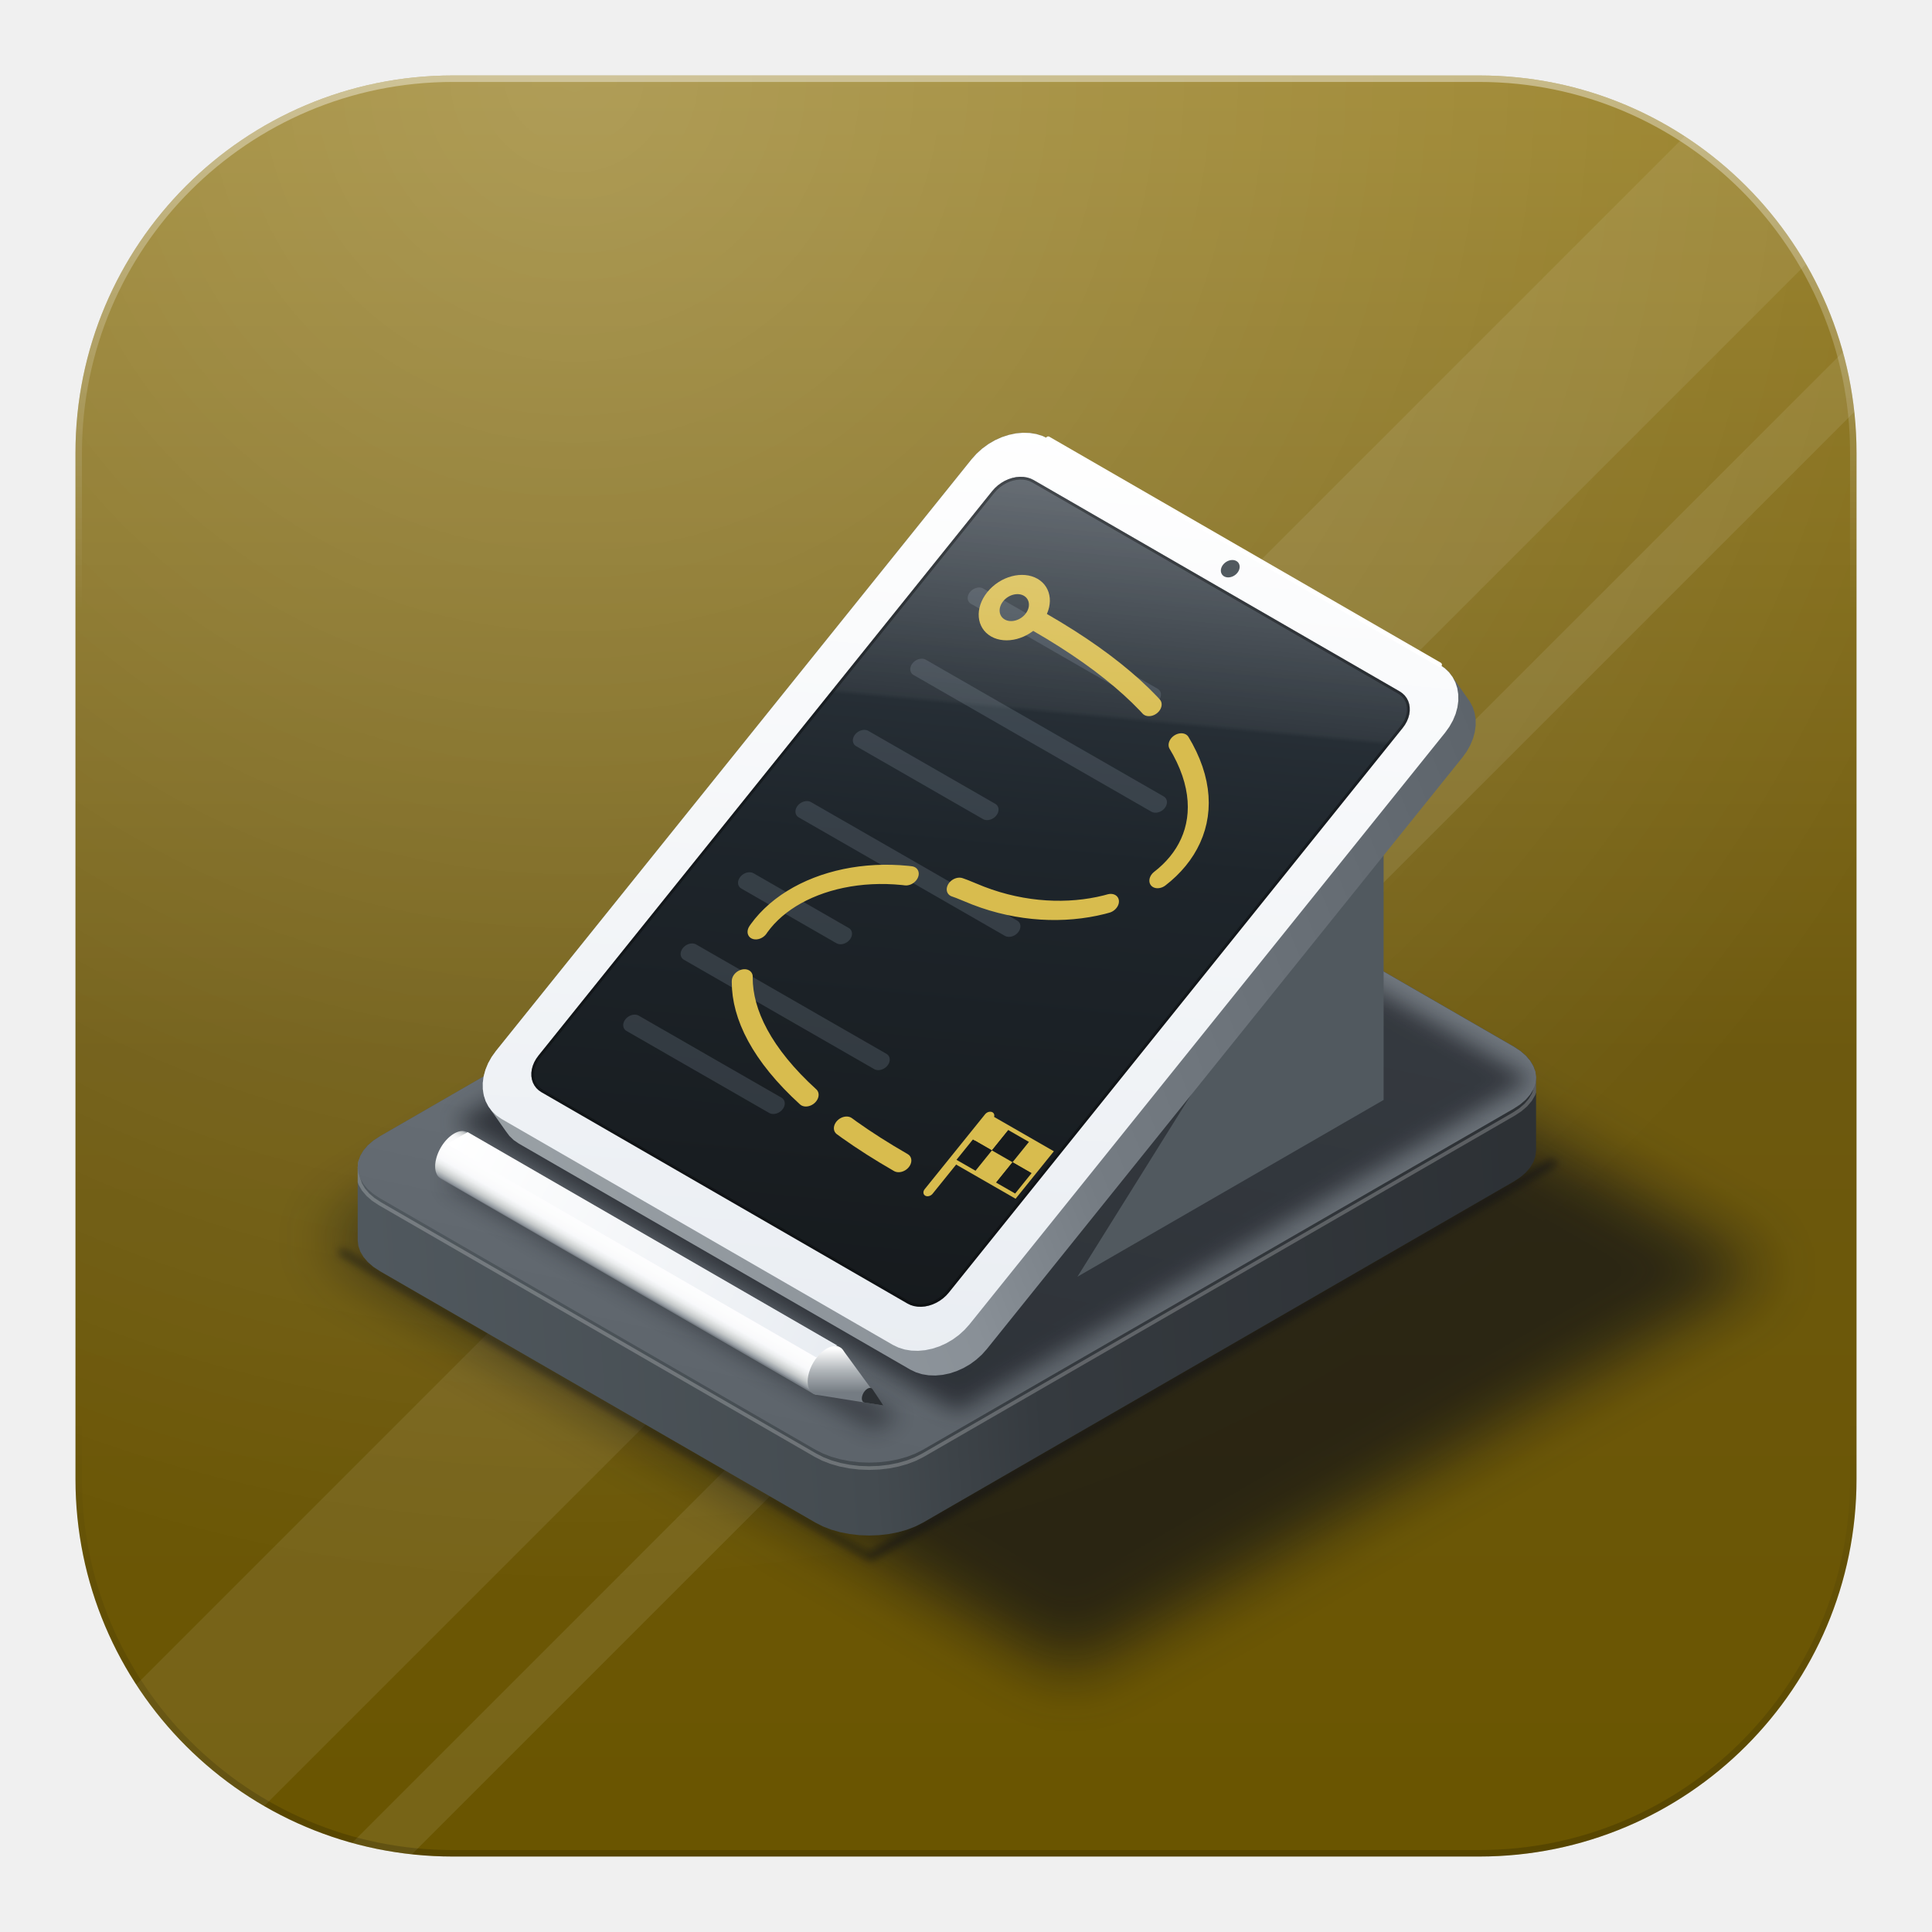
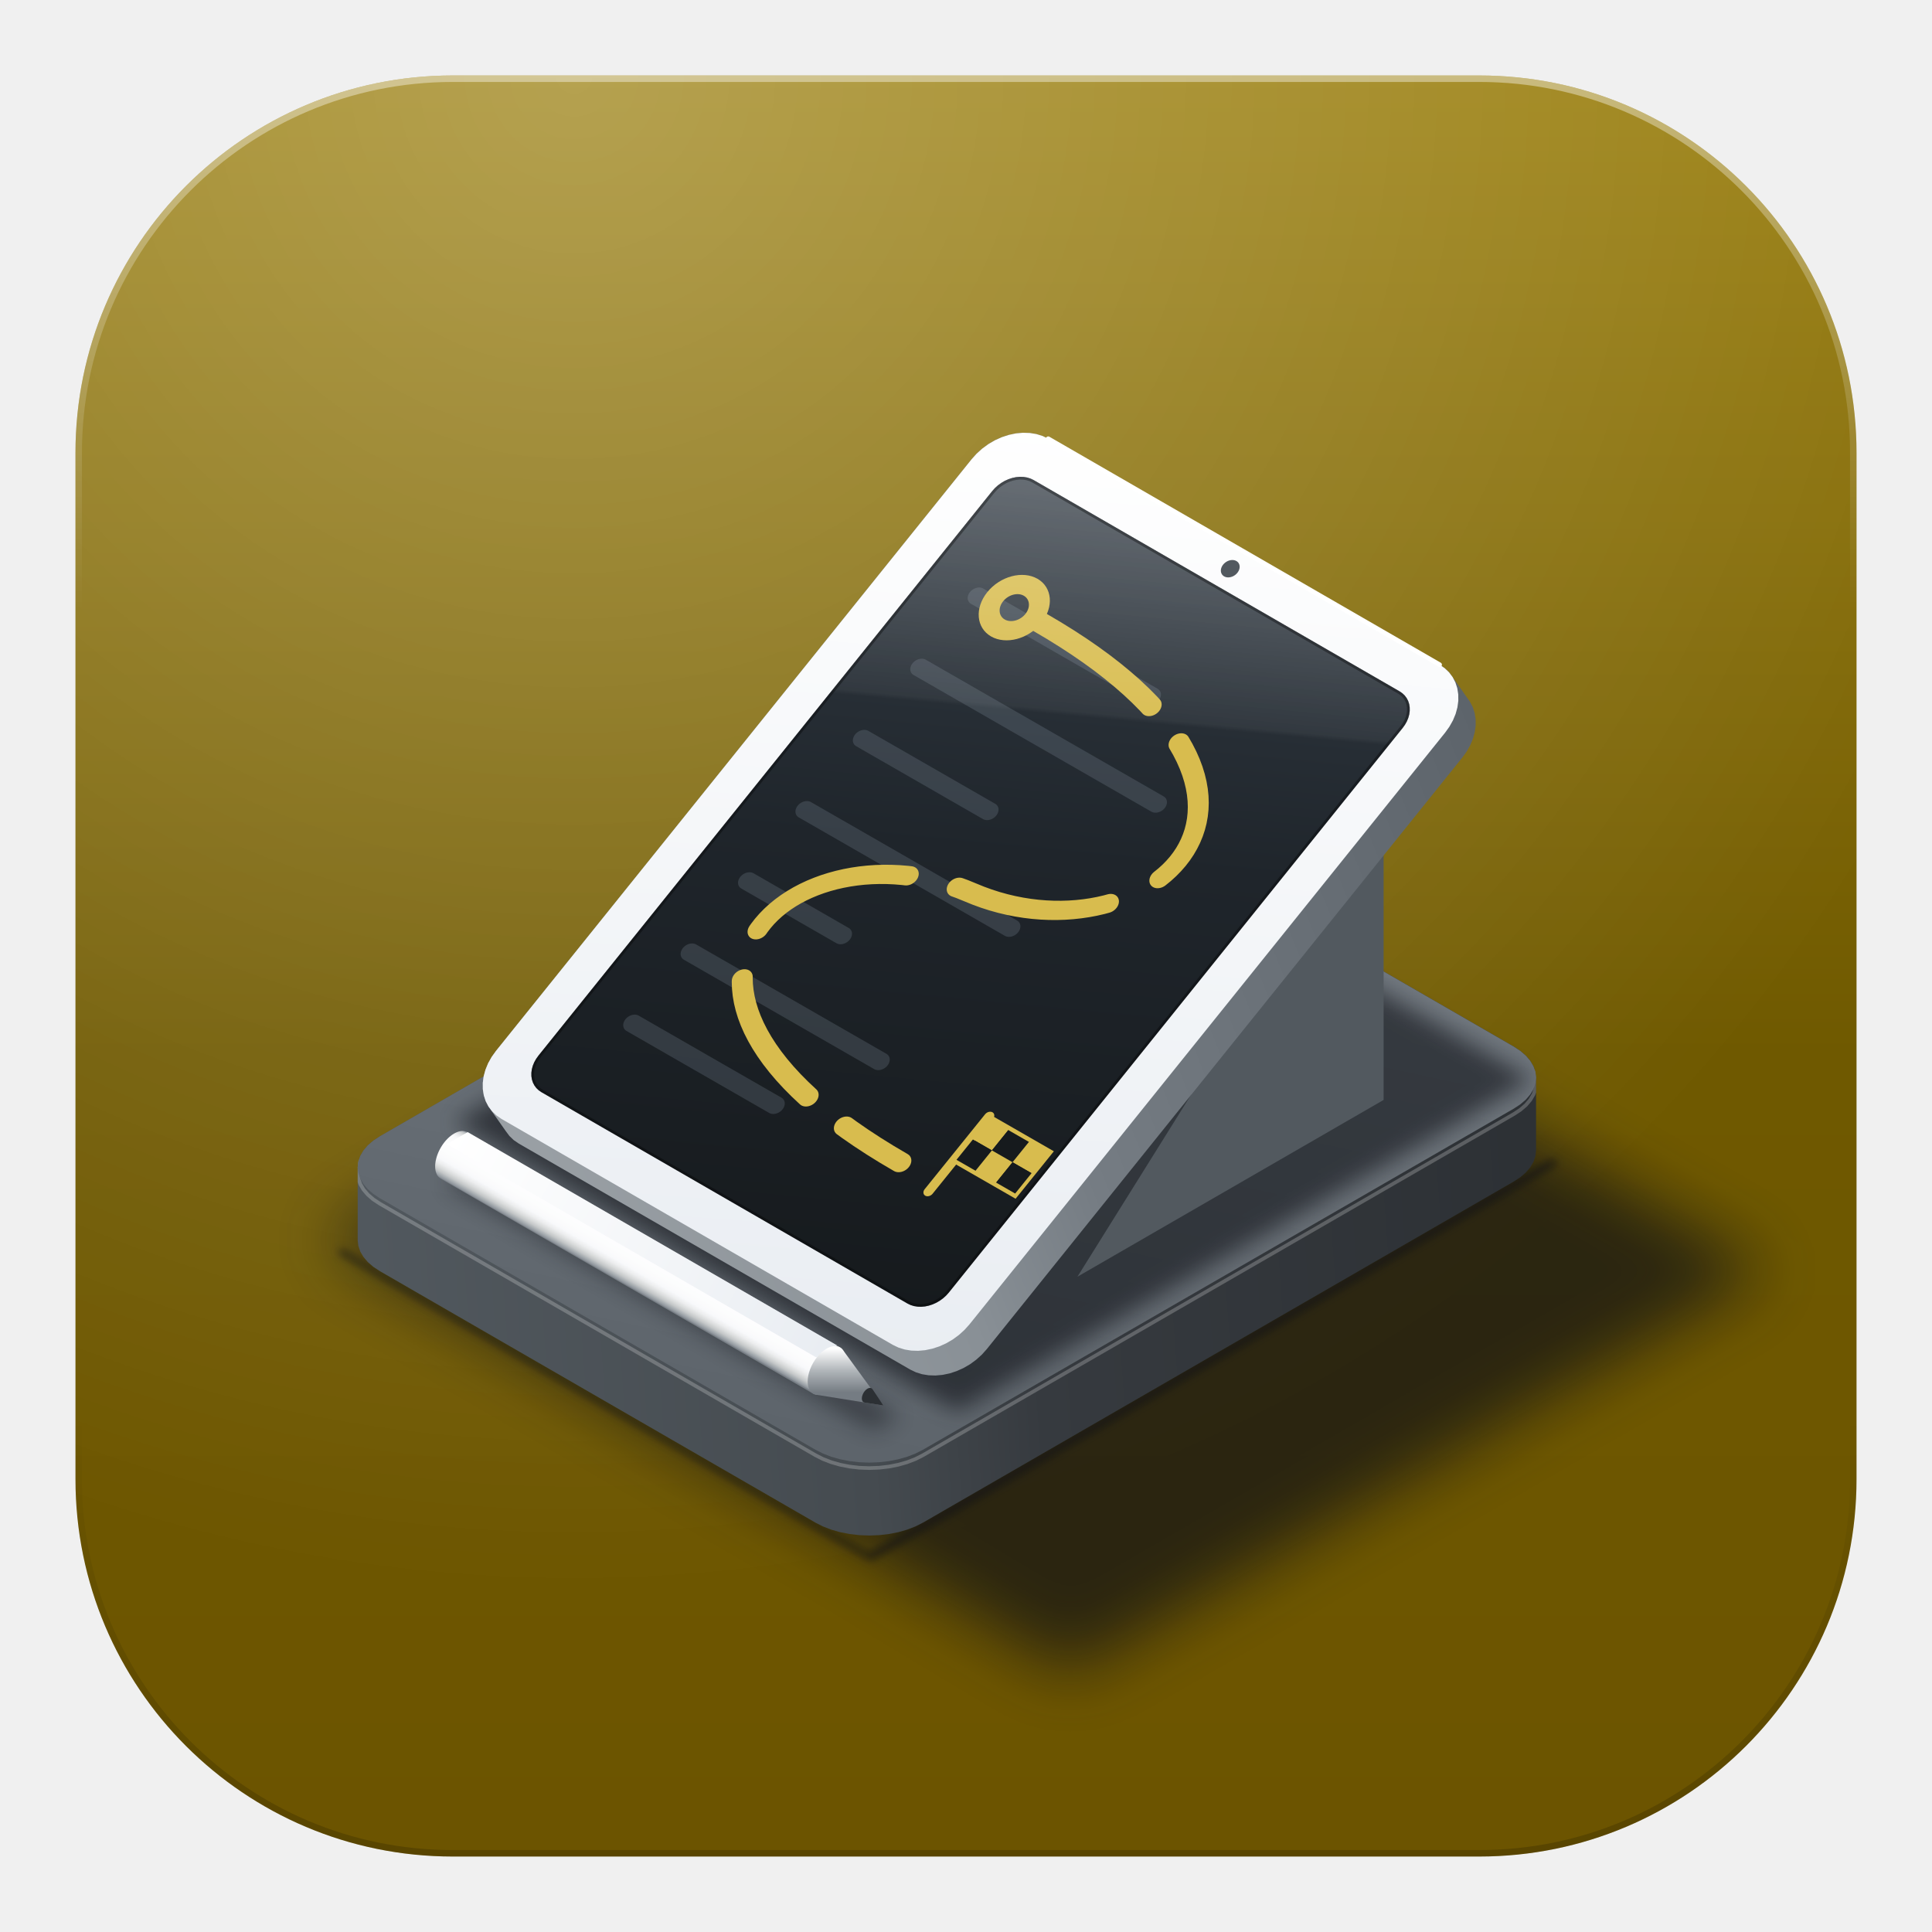
<svg xmlns="http://www.w3.org/2000/svg" width="1024" height="1024" viewBox="0 0 1024 1024">
  <defs>
    <linearGradient id="pacenotes-full-windows-bg" x1="0" y1="40" x2="0" y2="984" gradientUnits="userSpaceOnUse">
-       <stop offset="0" stop-color="#9A8228" />
-       <stop offset="0.55" stop-color="#6D590F" />
-       <stop offset="1" stop-color="#6A5500" />
+       <stop offset="0" stop-color="#9C8112" />
+       <stop offset="0.55" stop-color="#6F5900" />
+       <stop offset="1" stop-color="#6C5400" />
    </linearGradient>
    <radialGradient id="pacenotes-full-windows-sheen" cx="304.32" cy="40" r="802.4" gradientUnits="userSpaceOnUse">
-       <stop offset="0" stop-color="#FFFFFF" stop-opacity="0.22" />
+       <stop offset="0" stop-color="#FFFFFF" stop-opacity="0.26" />
      <stop offset="1" stop-color="#FFFFFF" stop-opacity="0" />
    </radialGradient>
    <linearGradient id="pacenotes-full-windows-edge" x1="0" y1="40" x2="0" y2="984" gradientUnits="userSpaceOnUse">
      <stop offset="0" stop-color="#FFFFFF" stop-opacity="0.4" />
      <stop offset="0.3" stop-color="#FFFFFF" stop-opacity="0" />
      <stop offset="0.75" stop-color="#000000" stop-opacity="0" />
      <stop offset="1" stop-color="#000000" stop-opacity="0.18" />
    </linearGradient>
    <clipPath id="pacenotes-full-windows-clip">
      <path d="M240 40H784A200 200 0 0 1 984 240V784A200 200 0 0 1 784 984H240A200 200 0 0 1 40 784V240A200 200 0 0 1 240 40Z" />
    </clipPath>
    <filter id="pacenotes-full-windows-gs" x="-20%" y="-20%" width="140%" height="140%">
-       <feDropShadow dx="0" dy="11.46" stdDeviation="13.75" flood-color="#302501" flood-opacity="0.32" />
+       <feDropShadow dx="0" dy="11.46" stdDeviation="13.75" flood-color="#312500" flood-opacity="0.32" />
    </filter>
    <linearGradient id="pacenotes-full-windows-tbside" gradientUnits="userSpaceOnUse" x1="-83.14" y1="-14" x2="597.91" y2="-63.21">
-       <stop offset="0" stop-color="#51595F" />
-       <stop offset="0.42" stop-color="#444B50" />
-       <stop offset="0.56" stop-color="#353A3F" />
+       <stop offset="0" stop-color="#52595F" />
+       <stop offset="0.42" stop-color="#454B50" />
+       <stop offset="0.56" stop-color="#363A3F" />
      <stop offset="1" stop-color="#2C3034" />
    </linearGradient>
    <linearGradient id="pacenotes-full-windows-tbtop" gradientUnits="userSpaceOnUse" x1="300" y1="-235.21" x2="214.77" y2="158">
      <stop offset="0" stop-color="#757C83" />
      <stop offset="1" stop-color="#5C636A" />
    </linearGradient>
    <clipPath id="pacenotes-full-windows-tbt">
      <path d="M185.33 141L189.42 143.07L193.95 144.82L198.84 146.21L204 147.22L209.34 147.84L214.77 148.04L220.21 147.84L225.55 147.22L230.71 146.21L235.59 144.82L240.12 143.07L244.22 141L568.47 -46.21L572.06 -48.57L575.09 -51.18L577.49 -54L579.25 -56.98L580.31 -60.07L580.66 -63.21L580.31 -66.34L579.25 -69.43L577.49 -72.41L575.09 -75.23L572.06 -77.84L568.47 -80.21L329.44 -218.21L325.35 -220.28L320.82 -222.03L315.94 -223.42L310.78 -224.43L305.44 -225.04L300 -225.25L294.56 -225.04L289.22 -224.43L284.06 -223.42L279.18 -222.03L274.65 -220.28L270.56 -218.21L-53.69 -31L-57.28 -28.64L-60.31 -26.02L-62.72 -23.2L-64.47 -20.22L-65.53 -17.14L-65.89 -14L-65.53 -10.86L-64.47 -7.78L-62.72 -4.8L-60.31 -1.98L-57.28 0.64L-53.69 3Z" />
    </clipPath>
    <clipPath id="pacenotes-full-windows-tbs">
      <path d="M-65.89 -14L-65.53 -17.14L-64.47 -20.22L-62.72 -23.2L-60.31 -26.02L-57.28 -28.64L-53.69 -31L270.56 -218.21L274.65 -220.28L279.18 -222.03L284.06 -223.42L289.22 -224.43L294.56 -225.04L300 -225.25L305.44 -225.04L310.78 -224.43L315.94 -223.42L320.82 -222.03L325.35 -220.28L329.44 -218.21L568.47 -80.21L572.06 -77.84L575.09 -75.23L577.49 -72.41L579.25 -69.43L580.31 -66.34L580.66 -63.21L580.66 -23.21L580.31 -20.07L579.25 -16.98L577.49 -14L575.09 -11.18L572.06 -8.57L568.47 -6.21L244.22 181L240.12 183.07L235.59 184.82L230.71 186.21L225.55 187.22L220.21 187.84L214.77 188.04L209.34 187.84L204 187.22L198.84 186.21L193.95 184.82L189.42 183.07L185.33 181L-53.69 43L-57.28 40.64L-60.31 38.02L-62.72 35.2L-64.47 32.22L-65.53 29.14L-65.89 26Z" />
    </clipPath>
    <linearGradient id="pacenotes-full-windows-tedge" gradientUnits="userSpaceOnUse" x1="0" y1="-40" x2="559.81" y2="-263.21">
-       <stop offset="0" stop-color="#9AA1A6" />
-       <stop offset="0.35" stop-color="#899097" />
+       <stop offset="0" stop-color="#9BA1A6" />
+       <stop offset="0.35" stop-color="#899096" />
      <stop offset="0.5" stop-color="#757C83" />
      <stop offset="1" stop-color="#5C636A" />
    </linearGradient>
    <linearGradient id="pacenotes-full-windows-ttop" gradientUnits="userSpaceOnUse" x1="290.47" y1="-426.76" x2="250.28" y2="96.45">
      <stop offset="0" stop-color="#FFFFFF" />
      <stop offset="1" stop-color="#E9EDF2" />
    </linearGradient>
    <linearGradient id="pacenotes-full-windows-tglass" gradientUnits="userSpaceOnUse" x1="292.79" y1="-398.1" x2="247.96" y2="67.79">
      <stop offset="0" stop-color="#343D46" />
-       <stop offset="0.45" stop-color="#1E252B" />
+       <stop offset="0.45" stop-color="#1F252B" />
      <stop offset="1" stop-color="#161A1D" />
    </linearGradient>
    <linearGradient id="pacenotes-full-windows-tsheen" gradientUnits="userSpaceOnUse" x1="292.79" y1="-398.1" x2="268.37" y2="-138.99">
      <stop offset="0" stop-color="#FFFFFF" stop-opacity="0.26" />
      <stop offset="0.5" stop-color="#FFFFFF" stop-opacity="0.05" />
      <stop offset="0.51" stop-color="#FFFFFF" stop-opacity="0" />
      <stop offset="1" stop-color="#FFFFFF" stop-opacity="0" />
    </linearGradient>
    <clipPath id="pacenotes-full-windows-tsc">
      <path d="M235.84 60.79L237.51 61.59L239.33 62.15L241.28 62.47L243.31 62.54L245.39 62.35L247.49 61.91L249.56 61.23L251.59 60.32L253.52 59.19L255.33 57.87L256.99 56.37L258.46 54.73L507.46 -255.04L508.73 -256.8L509.77 -258.65L510.56 -260.57L511.09 -262.5L511.35 -264.43L511.33 -266.32L511.05 -268.14L510.49 -269.85L509.68 -271.42L508.62 -272.84L507.33 -274.07L505.84 -275.1L304.92 -391.1L303.25 -391.9L301.42 -392.46L299.48 -392.78L297.45 -392.85L295.37 -392.66L293.27 -392.22L291.19 -391.54L289.17 -390.63L287.24 -389.5L285.42 -388.18L283.77 -386.68L282.29 -385.04L33.29 -75.27L32.03 -73.51L30.99 -71.66L30.2 -69.74L29.67 -67.81L29.41 -65.88L29.42 -63.99L29.71 -62.17L30.26 -60.46L31.08 -58.89L32.14 -57.47L33.43 -56.24L34.92 -55.21Z" />
    </clipPath>
    <linearGradient id="pacenotes-full-windows-tsty" gradientUnits="userSpaceOnUse" x1="96.52" y1="25.76" x2="81.88" y2="51.24">
      <stop offset="0" stop-color="#8C9299" />
      <stop offset="0.01" stop-color="#A3A9AE" />
-       <stop offset="0.03" stop-color="#BFC3C5" />
-       <stop offset="0.07" stop-color="#D7DADA" />
+       <stop offset="0.03" stop-color="#C0C3C5" />
+       <stop offset="0.07" stop-color="#D8DADA" />
      <stop offset="0.12" stop-color="#EBECEE" />
      <stop offset="0.18" stop-color="#F8F9FA" />
      <stop offset="0.25" stop-color="#FBFBFC" />
      <stop offset="0.33" stop-color="#FCFDFD" />
      <stop offset="0.41" stop-color="#FDFDFE" />
      <stop offset="0.5" stop-color="#FCFDFD" />
      <stop offset="0.59" stop-color="#FBFBFC" />
      <stop offset="0.67" stop-color="#F8F9FB" />
-       <stop offset="0.75" stop-color="#EBEDEE" />
-       <stop offset="0.82" stop-color="#D8DBDB" />
-       <stop offset="0.88" stop-color="#C3C7C8" />
+       <stop offset="0.75" stop-color="#ECEDEE" />
+       <stop offset="0.82" stop-color="#D9DBDB" />
+       <stop offset="0.88" stop-color="#C4C7C8" />
      <stop offset="0.93" stop-color="#A7ADB1" />
      <stop offset="0.97" stop-color="#8F959C" />
      <stop offset="0.99" stop-color="#787F86" />
      <stop offset="1" stop-color="#757C83" />
      <stop offset="1" stop-color="#757C83" />
    </linearGradient>
    <linearGradient id="pacenotes-full-windows-tcone" gradientUnits="userSpaceOnUse" x1="191.39" y1="85.5" x2="191.39" y2="109.5">
      <stop offset="0" stop-color="#FFFFFF" />
      <stop offset="0.5" stop-color="#B1B6BA" />
      <stop offset="1" stop-color="#757C83" />
    </linearGradient>
    <linearGradient id="pacenotes-full-windows-tflat" gradientUnits="userSpaceOnUse" x1="-12.99" y1="-32.5" x2="191.39" y2="85.5">
      <stop offset="0" stop-color="#FFFFFF" />
      <stop offset="1" stop-color="#E9EDF2" />
    </linearGradient>
    <filter id="pacenotes-full-windows-tsoft" x="-40%" y="-40%" width="180%" height="180%" color-interpolation-filters="sRGB">
      <feGaussianBlur stdDeviation="18" />
    </filter>
    <filter id="pacenotes-full-windows-tcrisp" x="-40%" y="-40%" width="180%" height="180%" color-interpolation-filters="sRGB">
      <feGaussianBlur stdDeviation="2.5" />
    </filter>
    <filter id="pacenotes-full-windows-tao" x="-40%" y="-40%" width="180%" height="180%" color-interpolation-filters="sRGB">
      <feGaussianBlur stdDeviation="6" />
    </filter>
  </defs>
  <path d="M240 40H784A200 200 0 0 1 984 240V784A200 200 0 0 1 784 984H240A200 200 0 0 1 40 784V240A200 200 0 0 1 240 40Z" fill="url(#pacenotes-full-windows-bg)" />
  <g clip-path="url(#pacenotes-full-windows-clip)">
-     <path d="M0 965.12L965.12 0L1097.28 0L0 1097.28Z" fill="#FFFFFF" opacity="0.08" />
-     <path d="M0 1163.36L1163.36 0L1201.12 0L0 1201.12Z" fill="#FFFFFF" opacity="0.088" />
    <rect x="40" y="40" width="944" height="944" fill="url(#pacenotes-full-windows-sheen)" />
    <path d="M240 40H784A200 200 0 0 1 984 240V784A200 200 0 0 1 784 984H240A200 200 0 0 1 40 784V240A200 200 0 0 1 240 40Z" fill="none" stroke="url(#pacenotes-full-windows-edge)" stroke-width="6.87" />
  </g>
  <g clip-path="url(#pacenotes-full-windows-clip)">
    <g transform="translate(512 512) scale(1.15) translate(-512 -512)">
      <g transform="translate(286.98 616.53) scale(0.84)">
        <g filter="url(#pacenotes-full-windows-tsoft)" opacity="0.75">
          <path d="M-83.14 26L214.77 198L324.77 264L707.91 42.79L410 -129.21L300 -195.21Z" fill="#0E1016" opacity="0.93" />
        </g>
        <g filter="url(#pacenotes-full-windows-tcrisp)" opacity="0.8">
          <path d="M-77.08 32.5L215.64 201.5L592.72 -16.21L589.25 -18.21L214.77 198L-74.48 31Z" fill="#0E1016" />
        </g>
        <path d="M-65.89 -14L-65.53 -17.14L-64.47 -20.22L-62.72 -23.2L-60.31 -26.02L-57.28 -28.64L-53.69 -31L270.56 -218.21L274.65 -220.28L279.18 -222.03L284.06 -223.42L289.22 -224.43L294.56 -225.04L300 -225.25L305.44 -225.04L310.78 -224.43L315.94 -223.42L320.82 -222.03L325.35 -220.28L329.44 -218.21L568.47 -80.21L572.06 -77.84L575.09 -75.23L577.49 -72.41L579.25 -69.43L580.31 -66.34L580.66 -63.21L580.66 -23.21L580.31 -20.07L579.25 -16.98L577.49 -14L575.09 -11.18L572.06 -8.57L568.47 -6.21L244.22 181L240.12 183.07L235.59 184.82L230.71 186.21L225.55 187.22L220.21 187.84L214.77 188.04L209.34 187.84L204 187.22L198.84 186.21L193.95 184.82L189.42 183.07L185.33 181L-53.69 43L-57.28 40.64L-60.31 38.02L-62.72 35.2L-64.47 32.22L-65.53 29.14L-65.89 26Z" fill="url(#pacenotes-full-windows-tbside)" />
        <g clip-path="url(#pacenotes-full-windows-tbs)">
          <path d="M185.33 144L189.42 146.07L193.95 147.82L198.84 149.21L204 150.22L209.34 150.84L214.77 151.04L220.21 150.84L225.55 150.22L230.71 149.21L235.59 147.82L240.12 146.07L244.22 144L568.47 -43.21L572.06 -45.57L575.09 -48.18L577.49 -51L579.25 -53.98L580.31 -57.07L580.66 -60.21L580.31 -63.34L579.25 -66.43L577.49 -69.41L575.09 -72.23L572.06 -74.84L568.47 -77.21L329.44 -215.21L325.35 -217.28L320.82 -219.03L315.94 -220.42L310.78 -221.43L305.44 -222.04L300 -222.25L294.56 -222.04L289.22 -221.43L284.06 -220.42L279.18 -219.03L274.65 -217.28L270.56 -215.21L-53.69 -28L-57.28 -25.64L-60.31 -23.02L-62.72 -20.2L-64.47 -17.22L-65.53 -14.14L-65.89 -11L-65.53 -7.86L-64.47 -4.78L-62.72 -1.8L-60.31 1.02L-57.28 3.64L-53.69 6Z" fill="none" stroke="#FFFFFF" stroke-opacity="0.22" stroke-width="2" />
        </g>
        <path d="M185.33 141L189.42 143.07L193.95 144.82L198.84 146.21L204 147.22L209.34 147.84L214.77 148.04L220.21 147.84L225.55 147.22L230.71 146.21L235.59 144.82L240.12 143.07L244.22 141L568.47 -46.21L572.06 -48.57L575.09 -51.18L577.49 -54L579.25 -56.98L580.31 -60.07L580.66 -63.21L580.31 -66.34L579.25 -69.43L577.49 -72.41L575.09 -75.23L572.06 -77.84L568.47 -80.21L329.44 -218.21L325.35 -220.28L320.82 -222.03L315.94 -223.42L310.78 -224.43L305.44 -225.04L300 -225.25L294.56 -225.04L289.22 -224.43L284.06 -223.42L279.18 -222.03L274.65 -220.28L270.56 -218.21L-53.69 -31L-57.28 -28.64L-60.31 -26.02L-62.72 -23.2L-64.47 -20.22L-65.53 -17.14L-65.89 -14L-65.53 -10.86L-64.47 -7.78L-62.72 -4.8L-60.31 -1.98L-57.28 0.64L-53.69 3Z" fill="url(#pacenotes-full-windows-tbtop)" />
        <g clip-path="url(#pacenotes-full-windows-tbt)">
          <g filter="url(#pacenotes-full-windows-tao)" opacity="0.6">
            <path d="M-12.12 -39L263.27 120L578.86 -62.21L303.46 -221.21Z" fill="#0E1016" />
          </g>
        </g>
        <g clip-path="url(#pacenotes-full-windows-tbt)">
          <g filter="url(#pacenotes-full-windows-tao)" opacity="0.45">
            <path d="M-18.19 -5.5L217.37 130.5L231.23 122.5L-4.33 -13.5Z" fill="#0E1016" />
          </g>
        </g>
-         <path d="M497.02 -222.96L497.02 -50.96L329.02 46.04Z" fill="#51595F" />
+         <path d="M497.02 -222.96L497.02 -50.96L329.02 46.04Z" fill="#52595F" />
        <path d="M2.76 -60.36L3.24 -63.94L4.23 -67.54L5.69 -71.09L7.62 -74.53L9.97 -77.81L270.97 -402.5L273.71 -405.55L276.79 -408.33L280.15 -410.79L283.74 -412.89L287.5 -414.58L291.36 -415.84L295.25 -416.66L299.12 -417.01L302.89 -416.89L306.5 -416.3L309.88 -415.25L312.99 -413.76L527.76 -289.76L530.54 -287.85L532.93 -285.57L534.9 -282.94L544.42 -269.38L545.94 -266.46L546.97 -263.28L547.5 -259.91L547.53 -256.4L547.04 -252.82L546.06 -249.22L544.59 -245.67L542.66 -242.22L540.31 -238.95L279.31 85.74L276.57 88.8L273.49 91.58L270.13 94.04L266.54 96.13L262.78 97.82L258.92 99.09L255.03 99.9L251.16 100.25L247.39 100.13L243.78 99.54L240.4 98.49L237.29 97L22.52 -27L19.74 -28.9L17.35 -31.19L15.38 -33.82L5.86 -47.37L4.34 -50.3L3.31 -53.48L2.78 -56.85Z" fill="url(#pacenotes-full-windows-tedge)" />
        <path d="M227.76 83.45L230.87 84.94L234.26 85.99L237.87 86.58L241.64 86.7L245.5 86.35L249.4 85.53L253.26 84.27L257.01 82.58L260.61 80.48L263.97 78.02L267.04 75.24L269.78 72.19L530.78 -252.5L533.13 -255.78L535.06 -259.22L536.53 -262.77L537.51 -266.37L538 -269.95L537.97 -273.46L537.44 -276.83L536.41 -280.01L534.9 -282.94L532.93 -285.57L530.54 -287.85L527.76 -289.76L312.99 -413.76L309.88 -415.25L306.5 -416.3L302.89 -416.89L299.12 -417.01L295.25 -416.66L291.36 -415.84L287.5 -414.58L283.74 -412.89L280.15 -410.79L276.79 -408.33L273.71 -405.55L270.97 -402.5L9.97 -77.81L7.62 -74.53L5.69 -71.09L4.23 -67.54L3.24 -63.94L2.76 -60.36L2.78 -56.85L3.31 -53.48L4.34 -50.3L5.86 -47.37L7.83 -44.74L10.22 -42.46L12.99 -40.55Z" fill="url(#pacenotes-full-windows-ttop)" />
        <path d="M235.84 60.79L237.51 61.59L239.33 62.15L241.28 62.47L243.31 62.54L245.39 62.35L247.49 61.91L249.56 61.23L251.59 60.32L253.52 59.19L255.33 57.87L256.99 56.37L258.46 54.73L507.46 -255.04L508.73 -256.8L509.77 -258.65L510.56 -260.57L511.09 -262.5L511.35 -264.43L511.33 -266.32L511.05 -268.14L510.49 -269.85L509.68 -271.42L508.62 -272.84L507.33 -274.07L505.84 -275.1L304.92 -391.1L303.25 -391.9L301.42 -392.46L299.48 -392.78L297.45 -392.85L295.37 -392.66L293.27 -392.22L291.19 -391.54L289.17 -390.63L287.24 -389.5L285.42 -388.18L283.77 -386.68L282.29 -385.04L33.29 -75.27L32.03 -73.51L30.99 -71.66L30.2 -69.74L29.67 -67.81L29.41 -65.88L29.42 -63.99L29.71 -62.17L30.26 -60.46L31.08 -58.89L32.14 -57.47L33.43 -56.24L34.92 -55.21Z" fill="url(#pacenotes-full-windows-tglass)" />
-         <path d="M416.77 -340.18L416.95 -340.4L417.11 -340.63L417.25 -340.86L417.39 -341.1L417.52 -341.34L417.63 -341.59L417.73 -341.83L417.81 -342.08L417.88 -342.33L417.94 -342.58L417.98 -342.83L418.01 -343.08L418.03 -343.32L418.03 -343.56L418.02 -343.81L417.99 -344.04L417.95 -344.27L417.9 -344.5L417.83 -344.72L417.75 -344.94L417.65 -345.15L417.55 -345.35L417.42 -345.54L417.29 -345.73L417.15 -345.9L416.99 -346.07L416.82 -346.22L416.64 -346.37L416.45 -346.5L416.25 -346.63L416.04 -346.74L415.83 -346.84L415.6 -346.93L415.37 -347L415.13 -347.07L414.88 -347.12L414.63 -347.15L414.38 -347.18L414.12 -347.19L413.85 -347.19L413.59 -347.17L413.32 -347.15L413.05 -347.11L412.78 -347.05L412.51 -346.99L412.24 -346.91L411.97 -346.82L411.71 -346.72L411.45 -346.6L411.19 -346.48L410.94 -346.34L410.69 -346.19L410.45 -346.03L410.21 -345.86L409.99 -345.69L409.77 -345.5L409.56 -345.31L409.35 -345.1L409.16 -344.89L408.98 -344.68L408.81 -344.45L408.65 -344.23L408.5 -343.99L408.36 -343.76L408.24 -343.51L408.13 -343.27L408.03 -343.02L407.94 -342.78L407.87 -342.53L407.82 -342.28L407.77 -342.03L407.74 -341.78L407.72 -341.53L407.72 -341.29L407.74 -341.05L407.76 -340.81L407.8 -340.58L407.86 -340.35L407.92 -340.13L408.01 -339.92L408.1 -339.71L408.21 -339.51L408.33 -339.31L408.46 -339.13L408.61 -338.95L408.77 -338.79L408.93 -338.63L409.11 -338.49L409.3 -338.35L409.5 -338.23L409.71 -338.12L409.93 -338.02L410.15 -337.93L410.39 -337.85L410.63 -337.79L410.87 -337.74L411.12 -337.7L411.38 -337.68L411.64 -337.67L411.9 -337.67L412.17 -337.68L412.44 -337.71L412.71 -337.75L412.98 -337.8L413.25 -337.87L413.52 -337.95L413.78 -338.04L414.05 -338.14L414.31 -338.25L414.57 -338.38L414.82 -338.52L415.06 -338.66L415.31 -338.82L415.54 -338.99L415.77 -339.17L415.99 -339.35L416.2 -339.55L416.4 -339.75L416.59 -339.96Z" fill="#51595F" />
+         <path d="M416.77 -340.18L416.95 -340.4L417.11 -340.63L417.25 -340.86L417.39 -341.1L417.52 -341.34L417.63 -341.59L417.73 -341.83L417.81 -342.08L417.88 -342.33L417.94 -342.58L417.98 -342.83L418.01 -343.08L418.03 -343.32L418.03 -343.56L418.02 -343.81L417.99 -344.04L417.95 -344.27L417.9 -344.5L417.83 -344.72L417.75 -344.94L417.65 -345.15L417.55 -345.35L417.42 -345.54L417.29 -345.73L417.15 -345.9L416.99 -346.07L416.82 -346.22L416.64 -346.37L416.45 -346.5L416.25 -346.63L416.04 -346.74L415.83 -346.84L415.6 -346.93L415.37 -347L415.13 -347.07L414.88 -347.12L414.63 -347.15L414.38 -347.18L414.12 -347.19L413.85 -347.19L413.59 -347.17L413.32 -347.15L413.05 -347.11L412.78 -347.05L412.51 -346.99L412.24 -346.91L411.97 -346.82L411.71 -346.72L411.45 -346.6L411.19 -346.48L410.94 -346.34L410.69 -346.19L410.45 -346.03L410.21 -345.86L409.99 -345.69L409.77 -345.5L409.56 -345.31L409.35 -345.1L409.16 -344.89L408.98 -344.68L408.81 -344.45L408.65 -344.23L408.5 -343.99L408.36 -343.76L408.24 -343.51L408.13 -343.27L408.03 -343.02L407.94 -342.78L407.87 -342.53L407.82 -342.28L407.77 -342.03L407.74 -341.78L407.72 -341.53L407.72 -341.29L407.74 -341.05L407.76 -340.81L407.8 -340.58L407.86 -340.35L407.92 -340.13L408.01 -339.92L408.1 -339.71L408.21 -339.51L408.33 -339.31L408.46 -339.13L408.61 -338.95L408.77 -338.79L408.93 -338.63L409.11 -338.49L409.3 -338.35L409.5 -338.23L409.71 -338.12L409.93 -338.02L410.15 -337.93L410.39 -337.85L410.63 -337.79L410.87 -337.74L411.12 -337.7L411.38 -337.68L411.64 -337.67L411.9 -337.67L412.17 -337.68L412.44 -337.71L412.71 -337.75L412.98 -337.8L413.25 -337.87L413.52 -337.95L413.78 -338.04L414.05 -338.14L414.31 -338.25L414.57 -338.38L414.82 -338.52L415.06 -338.66L415.31 -338.82L415.54 -338.99L415.77 -339.17L415.99 -339.35L416.2 -339.55L416.4 -339.75L416.59 -339.96Z" fill="#52595F" />
        <g clip-path="url(#pacenotes-full-windows-tsc)">
          <g transform="matrix(0.87 0.5 -0.75 0.93 290.47 -426.76)">
            <path d="M50 80H160M50 122H200M50 164H130M50 206H180M50 248H110M50 290H170M50 332H140" stroke="#A9B8C9" stroke-opacity="0.18" stroke-width="9" stroke-linecap="round" />
            <path d="M86 76C280 76 250 191 150 201S20 326 214 326" fill="none" stroke="#D8BC4E" stroke-width="10" stroke-linecap="round" stroke-dasharray="78 26" />
            <circle cx="70" cy="76" r="12" fill="none" stroke="#D8BC4E" stroke-width="10" />
            <path d="M236 331.2V287" stroke="#D8BC4E" stroke-width="5" stroke-linecap="round" />
            <rect x="236" y="287" width="13" height="13" fill="#D8BC4E" />
            <rect x="236" y="300" width="13" height="13" fill="#161A1D" />
            <rect x="249" y="287" width="13" height="13" fill="#161A1D" />
            <rect x="249" y="300" width="13" height="13" fill="#D8BC4E" />
            <rect x="262" y="287" width="13" height="13" fill="#D8BC4E" />
            <rect x="262" y="300" width="13" height="13" fill="#161A1D" />
            <rect x="236" y="287" width="39" height="26" fill="none" stroke="#D8BC4E" stroke-width="2" />
          </g>
          <path d="M235.84 60.79L237.51 61.59L239.33 62.15L241.28 62.47L243.31 62.54L245.39 62.35L247.49 61.91L249.56 61.23L251.59 60.32L253.52 59.19L255.33 57.87L256.99 56.37L258.46 54.73L507.46 -255.04L508.73 -256.8L509.77 -258.65L510.56 -260.57L511.09 -262.5L511.35 -264.43L511.33 -266.32L511.05 -268.14L510.49 -269.85L509.68 -271.42L508.62 -272.84L507.33 -274.07L505.84 -275.1L304.92 -391.1L303.25 -391.9L301.42 -392.46L299.48 -392.78L297.45 -392.85L295.37 -392.66L293.27 -392.22L291.19 -391.54L289.17 -390.63L287.24 -389.5L285.42 -388.18L283.77 -386.68L282.29 -385.04L33.29 -75.27L32.03 -73.51L30.99 -71.66L30.2 -69.74L29.67 -67.81L29.41 -65.88L29.42 -63.99L29.71 -62.17L30.26 -60.46L31.08 -58.89L32.14 -57.47L33.43 -56.24L34.92 -55.21Z" fill="url(#pacenotes-full-windows-tsheen)" />
          <path d="M235.84 60.79L237.51 61.59L239.33 62.15L241.28 62.47L243.31 62.54L245.39 62.35L247.49 61.91L249.56 61.23L251.59 60.32L253.52 59.19L255.33 57.87L256.99 56.37L258.46 54.73L507.46 -255.04L508.73 -256.8L509.77 -258.65L510.56 -260.57L511.09 -262.5L511.35 -264.43L511.33 -266.32L511.05 -268.14L510.49 -269.85L509.68 -271.42L508.62 -272.84L507.33 -274.07L505.84 -275.1L304.92 -391.1L303.25 -391.9L301.42 -392.46L299.48 -392.78L297.45 -392.85L295.37 -392.66L293.27 -392.22L291.19 -391.54L289.17 -390.63L287.24 -389.5L285.42 -388.18L283.77 -386.68L282.29 -385.04L33.29 -75.27L32.03 -73.51L30.99 -71.66L30.2 -69.74L29.67 -67.81L29.41 -65.88L29.42 -63.99L29.71 -62.17L30.26 -60.46L31.08 -58.89L32.14 -57.47L33.43 -56.24L34.92 -55.21Z" fill="none" stroke="#000" stroke-opacity="0.35" stroke-width="3" />
        </g>
        <path d="M312.99 -413.76L527.76 -289.76" stroke="#FFFFFF" stroke-width="2.5" stroke-linecap="round" />
        <path d="M-23.38 -14.5L-23.37 -15.14L-23.33 -15.79L-23.25 -16.45L-23.16 -17.13L-23.03 -17.81L-22.87 -18.5L-22.69 -19.2L-22.48 -19.9L-22.25 -20.6L-21.99 -21.3L-21.71 -22L-21.4 -22.7L-21.07 -23.39L-20.71 -24.07L-20.34 -24.74L-19.94 -25.4L-19.53 -26.05L-19.1 -26.68L-18.65 -27.3L-18.19 -27.89L-17.71 -28.47L-17.22 -29.02L-16.71 -29.55L-16.2 -30.06L-15.68 -30.54L-15.15 -30.99L-14.62 -31.41L-14.08 -31.81L-13.53 -32.17L-12.99 -32.5L-12.45 -32.8L-11.9 -33.06L-11.36 -33.29L-10.83 -33.49L-10.3 -33.64L-9.78 -33.77L-9.27 -33.85L-8.76 -33.9L-8.27 -33.92L-7.79 -33.89L-7.33 -33.83L-6.88 -33.73L-6.45 -33.6L-6.04 -33.43L-5.64 -33.23L198.74 84.77L199.11 85.01L199.47 85.29L199.8 85.59L200.11 85.93L200.39 86.3L200.65 86.71L200.89 87.14L201.09 87.6L201.28 88.09L201.43 88.6L201.56 89.14L201.66 89.7L201.73 90.28L201.77 90.88L201.78 91.5L201.77 92.14L201.73 92.79L201.66 93.45L201.56 94.13L201.43 94.81L201.28 95.5L201.09 96.2L200.89 96.9L200.65 97.6L200.39 98.3L200.11 99L199.8 99.7L199.47 100.39L199.11 101.07L198.74 101.74L198.35 102.4L197.93 103.05L197.5 103.68L197.05 104.3L196.59 104.89L196.11 105.47L195.62 106.02L195.12 106.55L194.6 107.06L194.08 107.54L193.55 107.99L193.02 108.41L192.48 108.81L191.94 109.17L191.39 109.5L190.85 109.8L190.31 110.06L189.77 110.29L189.23 110.49L188.7 110.64L188.18 110.77L187.67 110.85L187.16 110.9L186.67 110.92L186.2 110.89L185.73 110.83L185.28 110.73L184.85 110.6L184.44 110.43L184.04 110.23L-20.34 -7.77L-20.71 -8.01L-21.07 -8.29L-21.4 -8.59L-21.71 -8.93L-21.99 -9.3L-22.25 -9.71L-22.48 -10.14L-22.69 -10.6L-22.87 -11.09L-23.03 -11.6L-23.16 -12.14L-23.25 -12.7L-23.33 -13.28L-23.37 -13.88Z" fill="url(#pacenotes-full-windows-tsty)" />
        <path d="M-16.97 -26.7L185.68 90.3L197.11 83.7L-5.54 -33.3Z" fill="url(#pacenotes-full-windows-tflat)" />
        <path d="M181 103.5L181.09 101.88L181.35 100.19L181.79 98.45L182.39 96.7L183.15 94.95L184.04 93.26L185.07 91.63L186.2 90.11L187.41 88.71L188.7 87.46L190.04 86.39L191.39 85.5L192.75 84.82L194.08 84.36L195.37 84.12L196.59 84.11L197.72 84.33L198.74 84.77L199.64 85.43L200.39 86.3L222.57 116.7L186.2 110.89L185.07 110.67L184.04 110.23L183.15 109.57L182.39 108.7L181.79 107.64L181.35 106.4L181.09 105.01Z" fill="url(#pacenotes-full-windows-tcone)" />
        <path d="M210.72 112.86L210.83 111.87L211.14 110.82L211.63 109.79L212.28 108.84L213.03 108.05L213.84 107.46L214.65 107.12L215.4 107.04L216.04 107.24L216.54 107.7L222.57 116.7L212.28 115.08L211.63 114.88L211.14 114.42L210.83 113.73Z" fill="#2C3034" />
      </g>
    </g>
  </g>
</svg>
